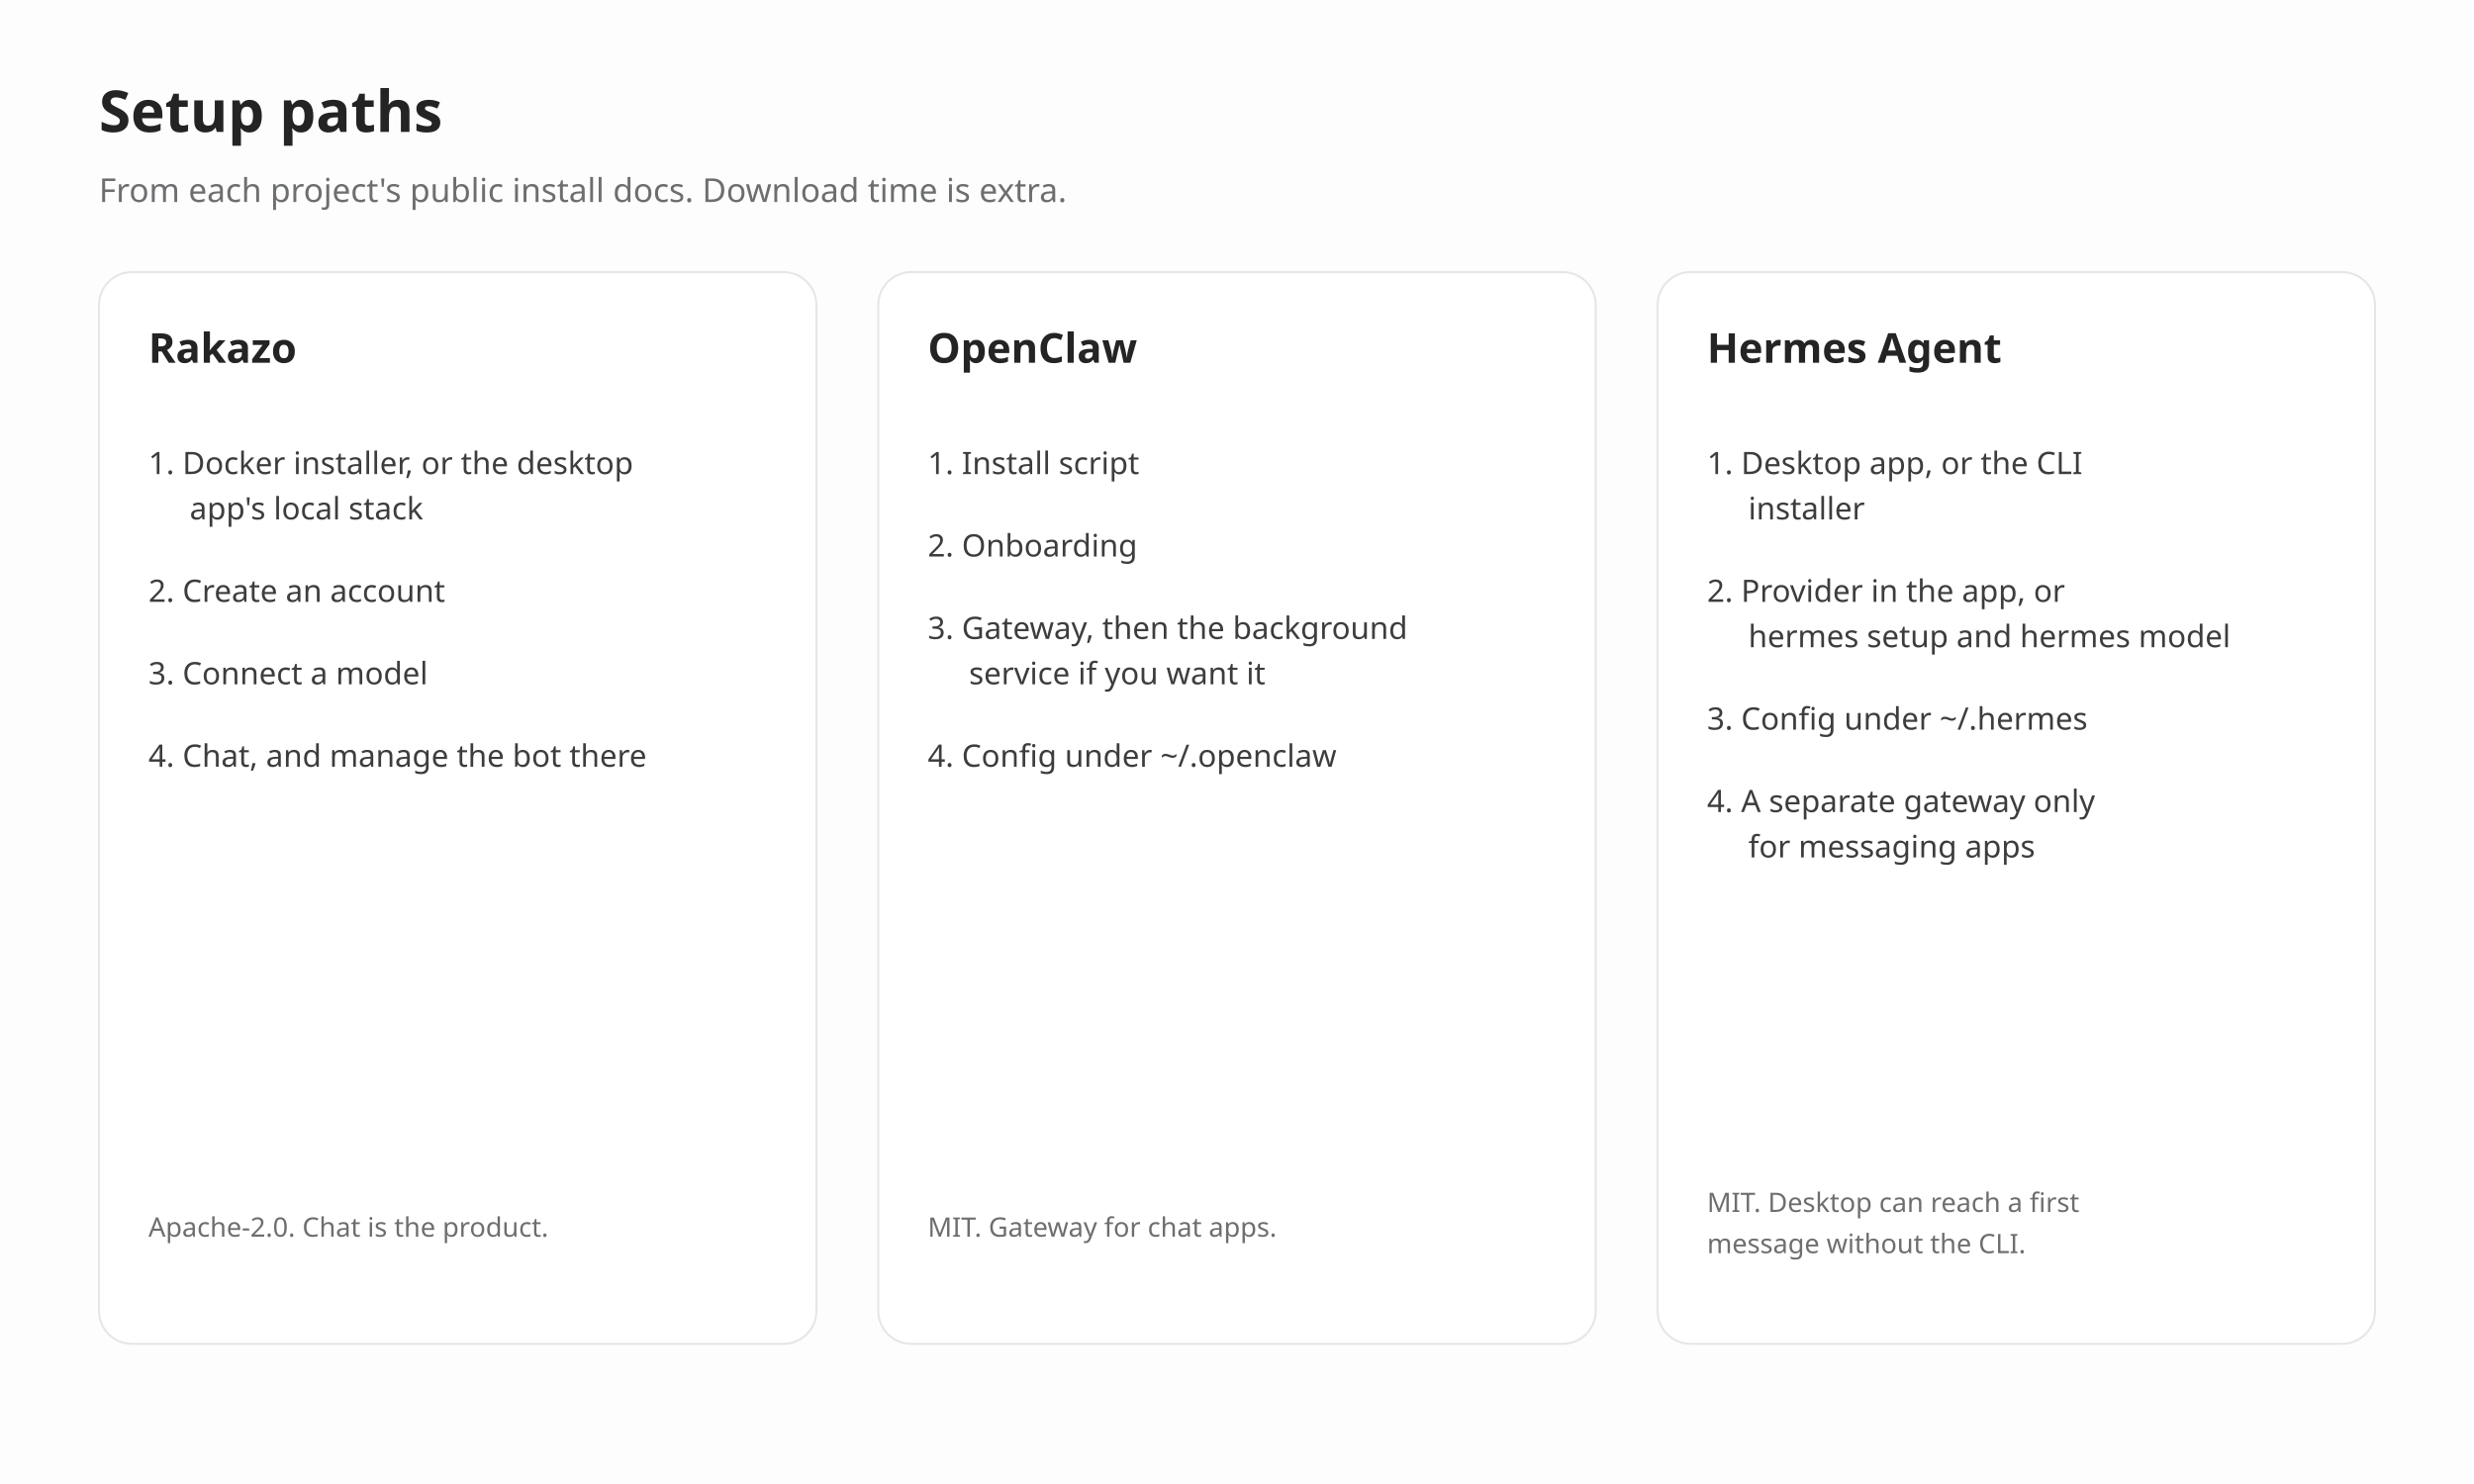
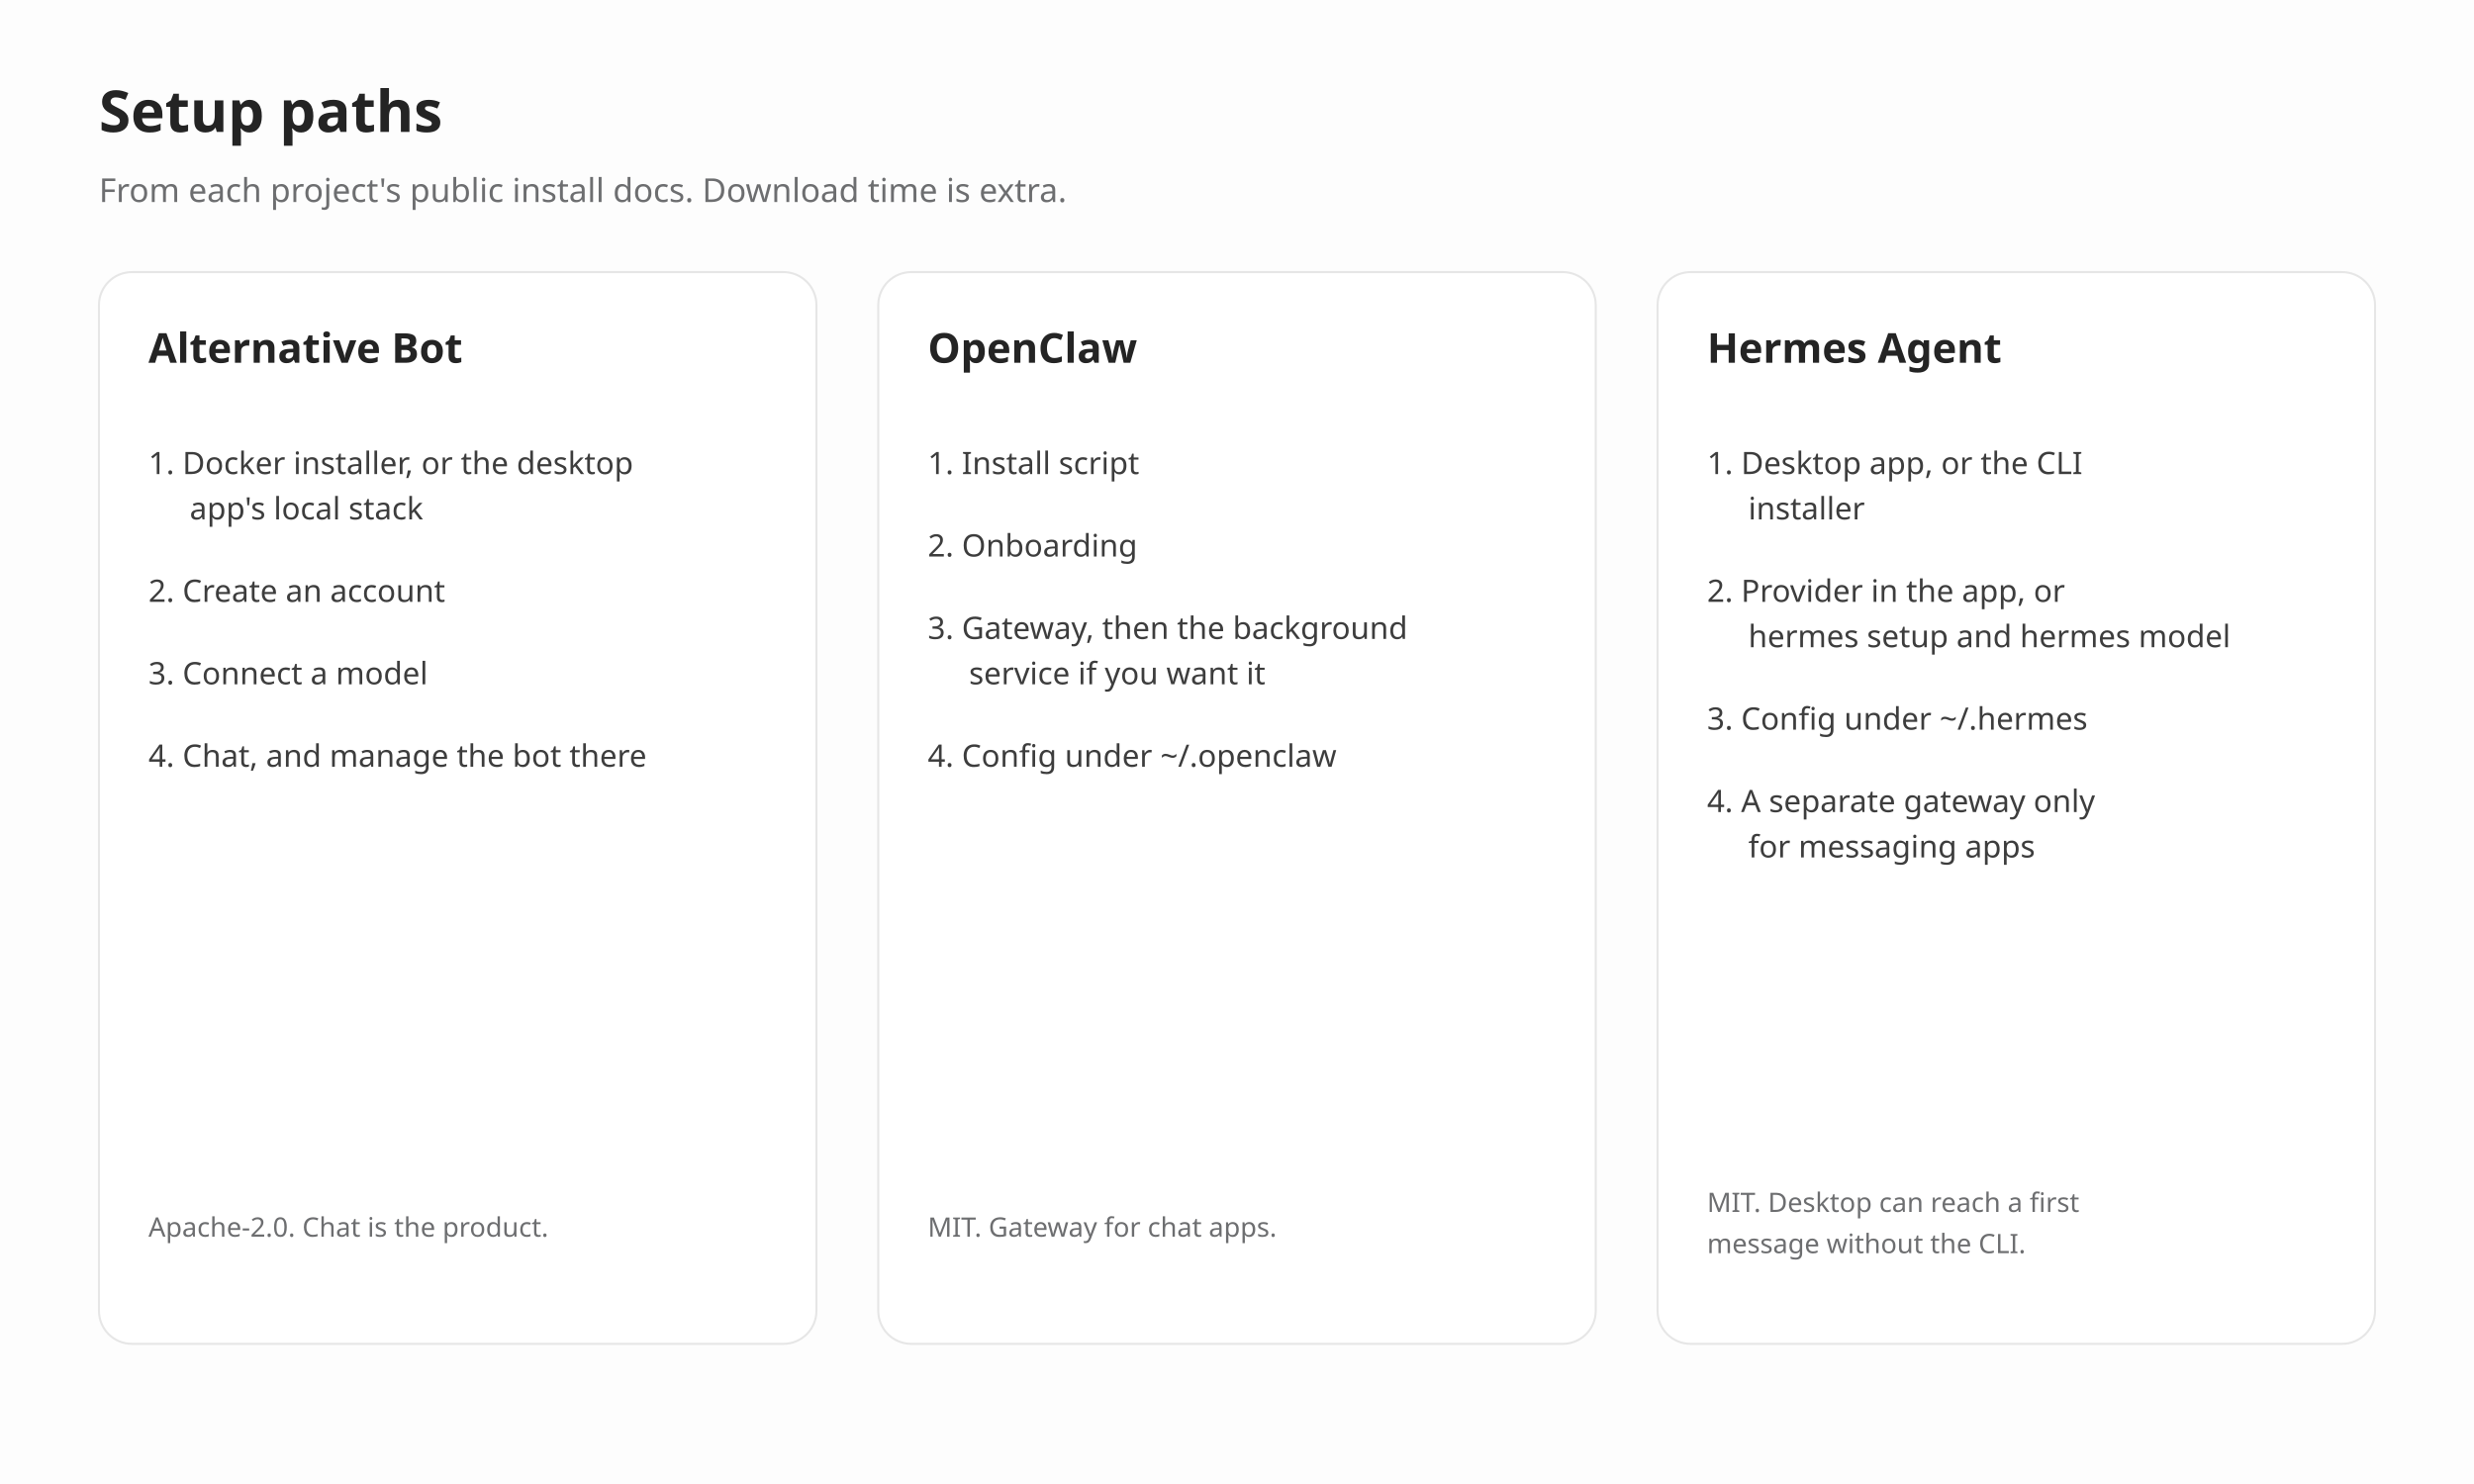
<svg xmlns="http://www.w3.org/2000/svg" width="1200" height="720" viewBox="0 0 1200 720" role="img" aria-labelledby="setupTitle setupDesc">
  <rect width="1200" height="720" fill="#fdfdfd" />
  <text x="48" y="64" fill="#242424" font-family="Geist, ui-sans-serif, system-ui, sans-serif" font-size="28" font-weight="600">Setup paths</text>
  <text x="48" y="98" fill="#6d6e70" font-family="Geist, ui-sans-serif, system-ui, sans-serif" font-size="16">From each project's public install docs. Download time is extra.</text>
  <g font-family="Geist, ui-sans-serif, system-ui, sans-serif">
    <rect x="48" y="132" width="348" height="520" rx="16" fill="#ffffff" stroke="#e6e6e6" />
    <rect x="426" y="132" width="348" height="520" rx="16" fill="#ffffff" stroke="#e6e6e6" />
    <rect x="804" y="132" width="348" height="520" rx="16" fill="#ffffff" stroke="#e6e6e6" />
-     <text x="72" y="176" fill="#242424" font-size="20" font-weight="600">Rakazo</text>
+     <text x="72" y="176" fill="#242424" font-size="20" font-weight="600">Alternative Bot</text>
    <text x="450" y="176" fill="#242424" font-size="20" font-weight="600">OpenClaw</text>
    <text x="828" y="176" fill="#242424" font-size="20" font-weight="600">Hermes Agent</text>
    <g fill="#3d3d3d" font-size="15">
      <text x="72" y="230">1. Docker installer, or the desktop</text>
      <text x="92" y="252">app's local stack</text>
      <text x="72" y="292">2. Create an account</text>
      <text x="72" y="332">3. Connect a model</text>
      <text x="72" y="372">4. Chat, and manage the bot there</text>
      <text x="450" y="230">1. Install script</text>
      <text x="450" y="270">2. Onboarding</text>
      <text x="450" y="310">3. Gateway, then the background</text>
      <text x="470" y="332">service if you want it</text>
      <text x="450" y="372">4. Config under ~/.openclaw</text>
      <text x="828" y="230">1. Desktop app, or the CLI</text>
      <text x="848" y="252">installer</text>
      <text x="828" y="292">2. Provider in the app, or</text>
      <text x="848" y="314">hermes setup and hermes model</text>
      <text x="828" y="354">3. Config under ~/.hermes</text>
      <text x="828" y="394">4. A separate gateway only</text>
      <text x="848" y="416">for messaging apps</text>
    </g>
    <text x="72" y="600" fill="#6d6e70" font-size="13">Apache-2.0. Chat is the product.</text>
    <text x="450" y="600" fill="#6d6e70" font-size="13">MIT. Gateway for chat apps.</text>
    <text x="828" y="588" fill="#6d6e70" font-size="13">MIT. Desktop can reach a first</text>
    <text x="828" y="608" fill="#6d6e70" font-size="13">message without the CLI.</text>
  </g>
</svg>
